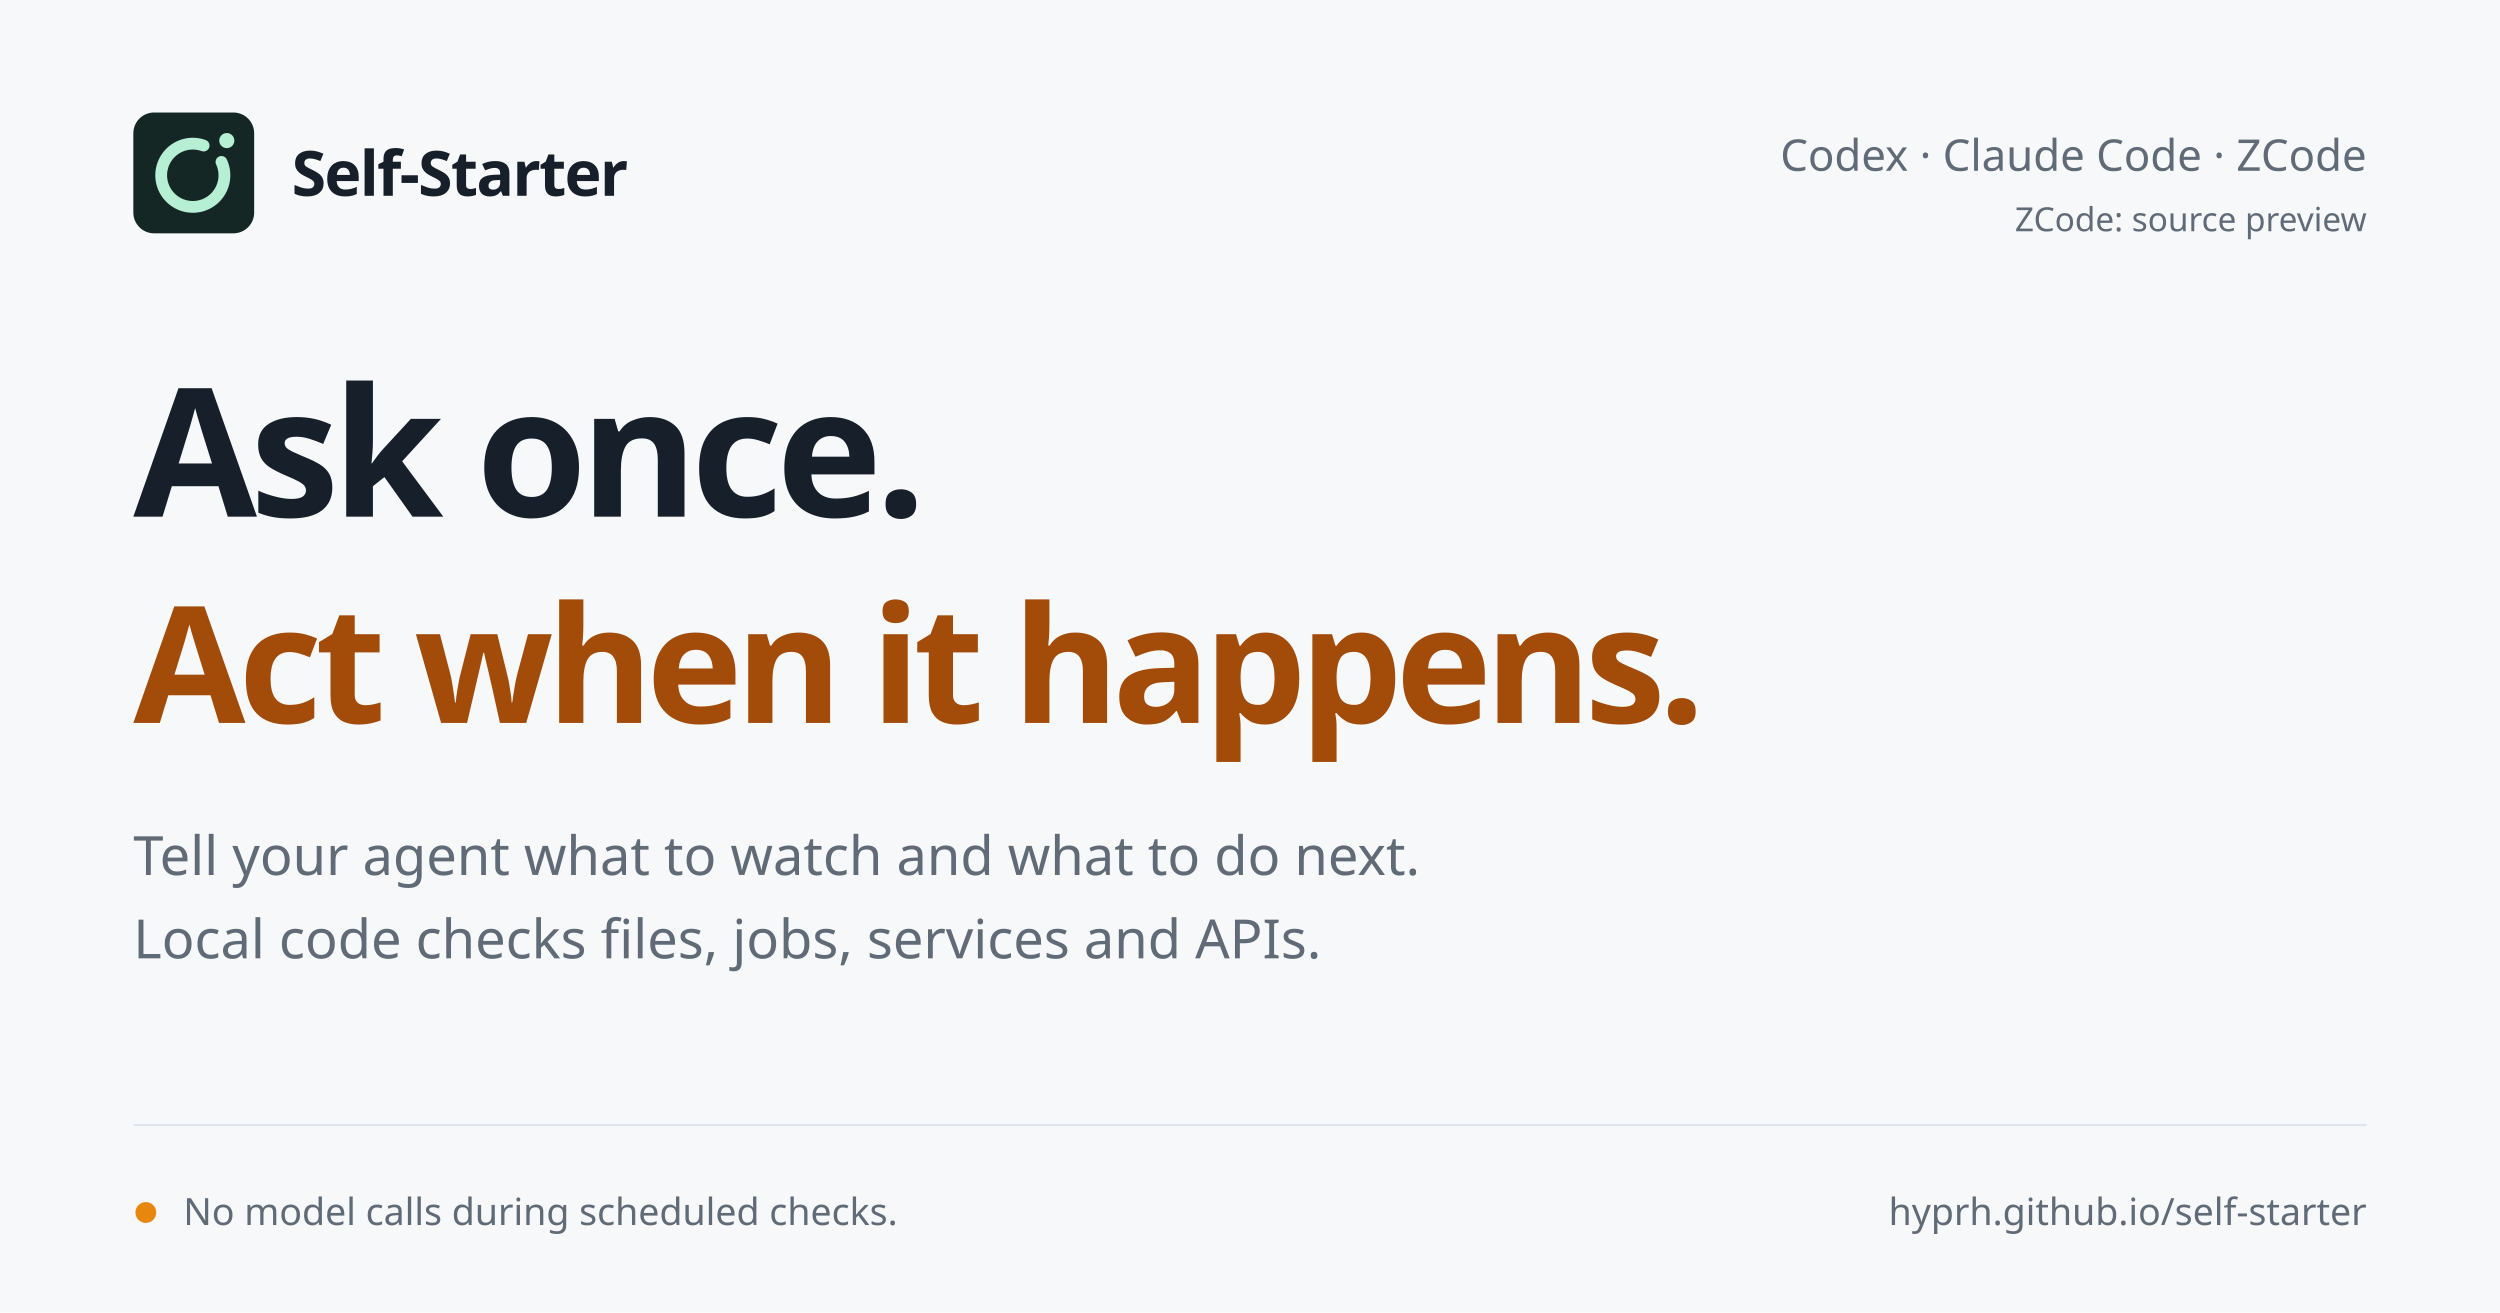
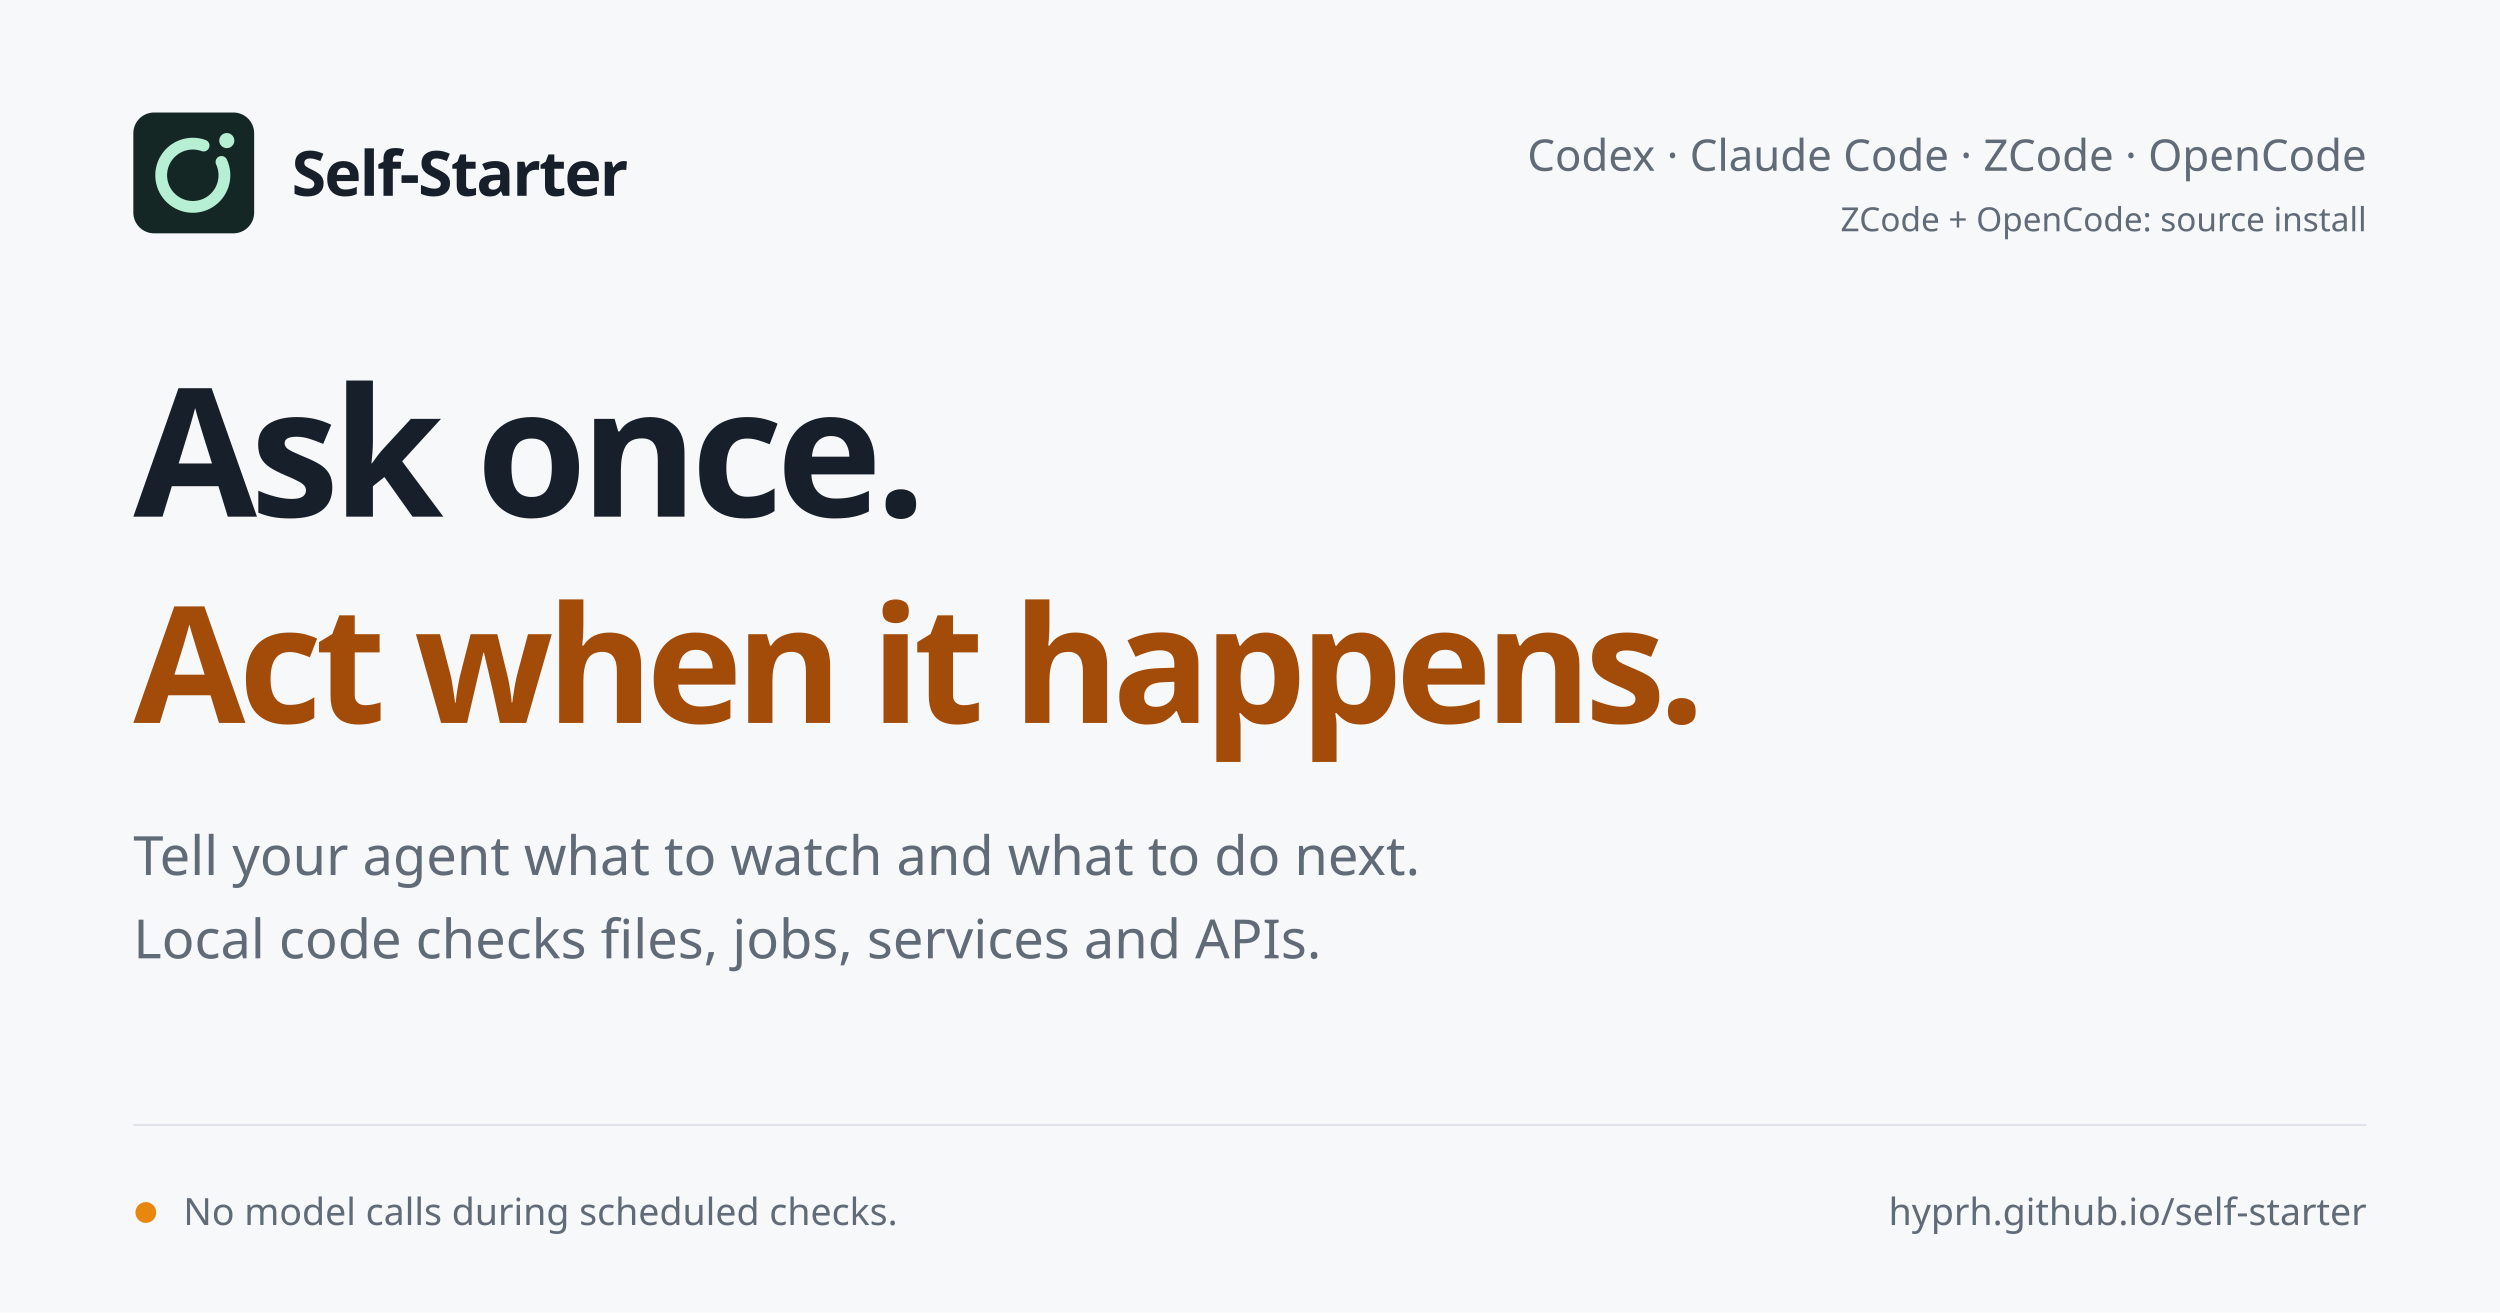
<svg xmlns="http://www.w3.org/2000/svg" width="1200" height="630" viewBox="0 0 1200 630" role="img" aria-labelledby="title description">
  <rect width="1200" height="630" fill="#f7f8fa" />
  <g transform="translate(64 54)">
    <svg width="58" height="58" viewBox="0 0 512 512">
      <rect width="512" height="512" rx="88" fill="#142724" />
      <path d="M297.83 140.08A134 134 0 1 0 373.45 209.37" fill="none" stroke="#b6efd4" stroke-width="50" stroke-linecap="round" />
      <circle cx="396" cy="119" r="32" fill="#b6efd4" />
    </svg>
  </g>
  <g font-family="Noto Sans, sans-serif">
    <text x="140" y="94" font-size="30" font-weight="700" letter-spacing="-0.8" fill="#17202a">Self-Starter</text>
-     <text x="1136" y="82" text-anchor="end" font-size="21" fill="#606b77">Codex · Claude Code · ZCode</text>
-     <text x="1136" y="111" text-anchor="end" font-size="16" fill="#606b77">ZCode: source preview</text>
+     <text x="1136" y="82" text-anchor="end" font-size="21" fill="#606b77">Codex · Claude Code · ZCode · OpenCode</text>
+     <text x="1136" y="111" text-anchor="end" font-size="16" fill="#606b77">ZCode + OpenCode: source install</text>
    <text x="64" y="248" font-size="86" font-weight="700" letter-spacing="-3.3" fill="#17202a">Ask once.</text>
    <text x="64" y="347" font-size="78" font-weight="700" letter-spacing="-3.3" fill="#a34b08">Act when it happens.</text>
    <text x="64" y="420" font-size="26" fill="#606b77">Tell your agent what to watch and what to do next.</text>
    <text x="64" y="460" font-size="26" fill="#606b77">Local code checks files, jobs, services and APIs.</text>
    <line x1="64" y1="540" x2="1136" y2="540" stroke="#dfe5eb" />
    <circle cx="70" cy="582" r="5" fill="#e8870e" />
    <text x="88" y="588" font-size="18" fill="#606b77">No model calls during scheduled checks.</text>
    <text x="1136" y="588" text-anchor="end" font-size="18" fill="#606b77">hyprh.github.io/self-starter</text>
  </g>
</svg>
